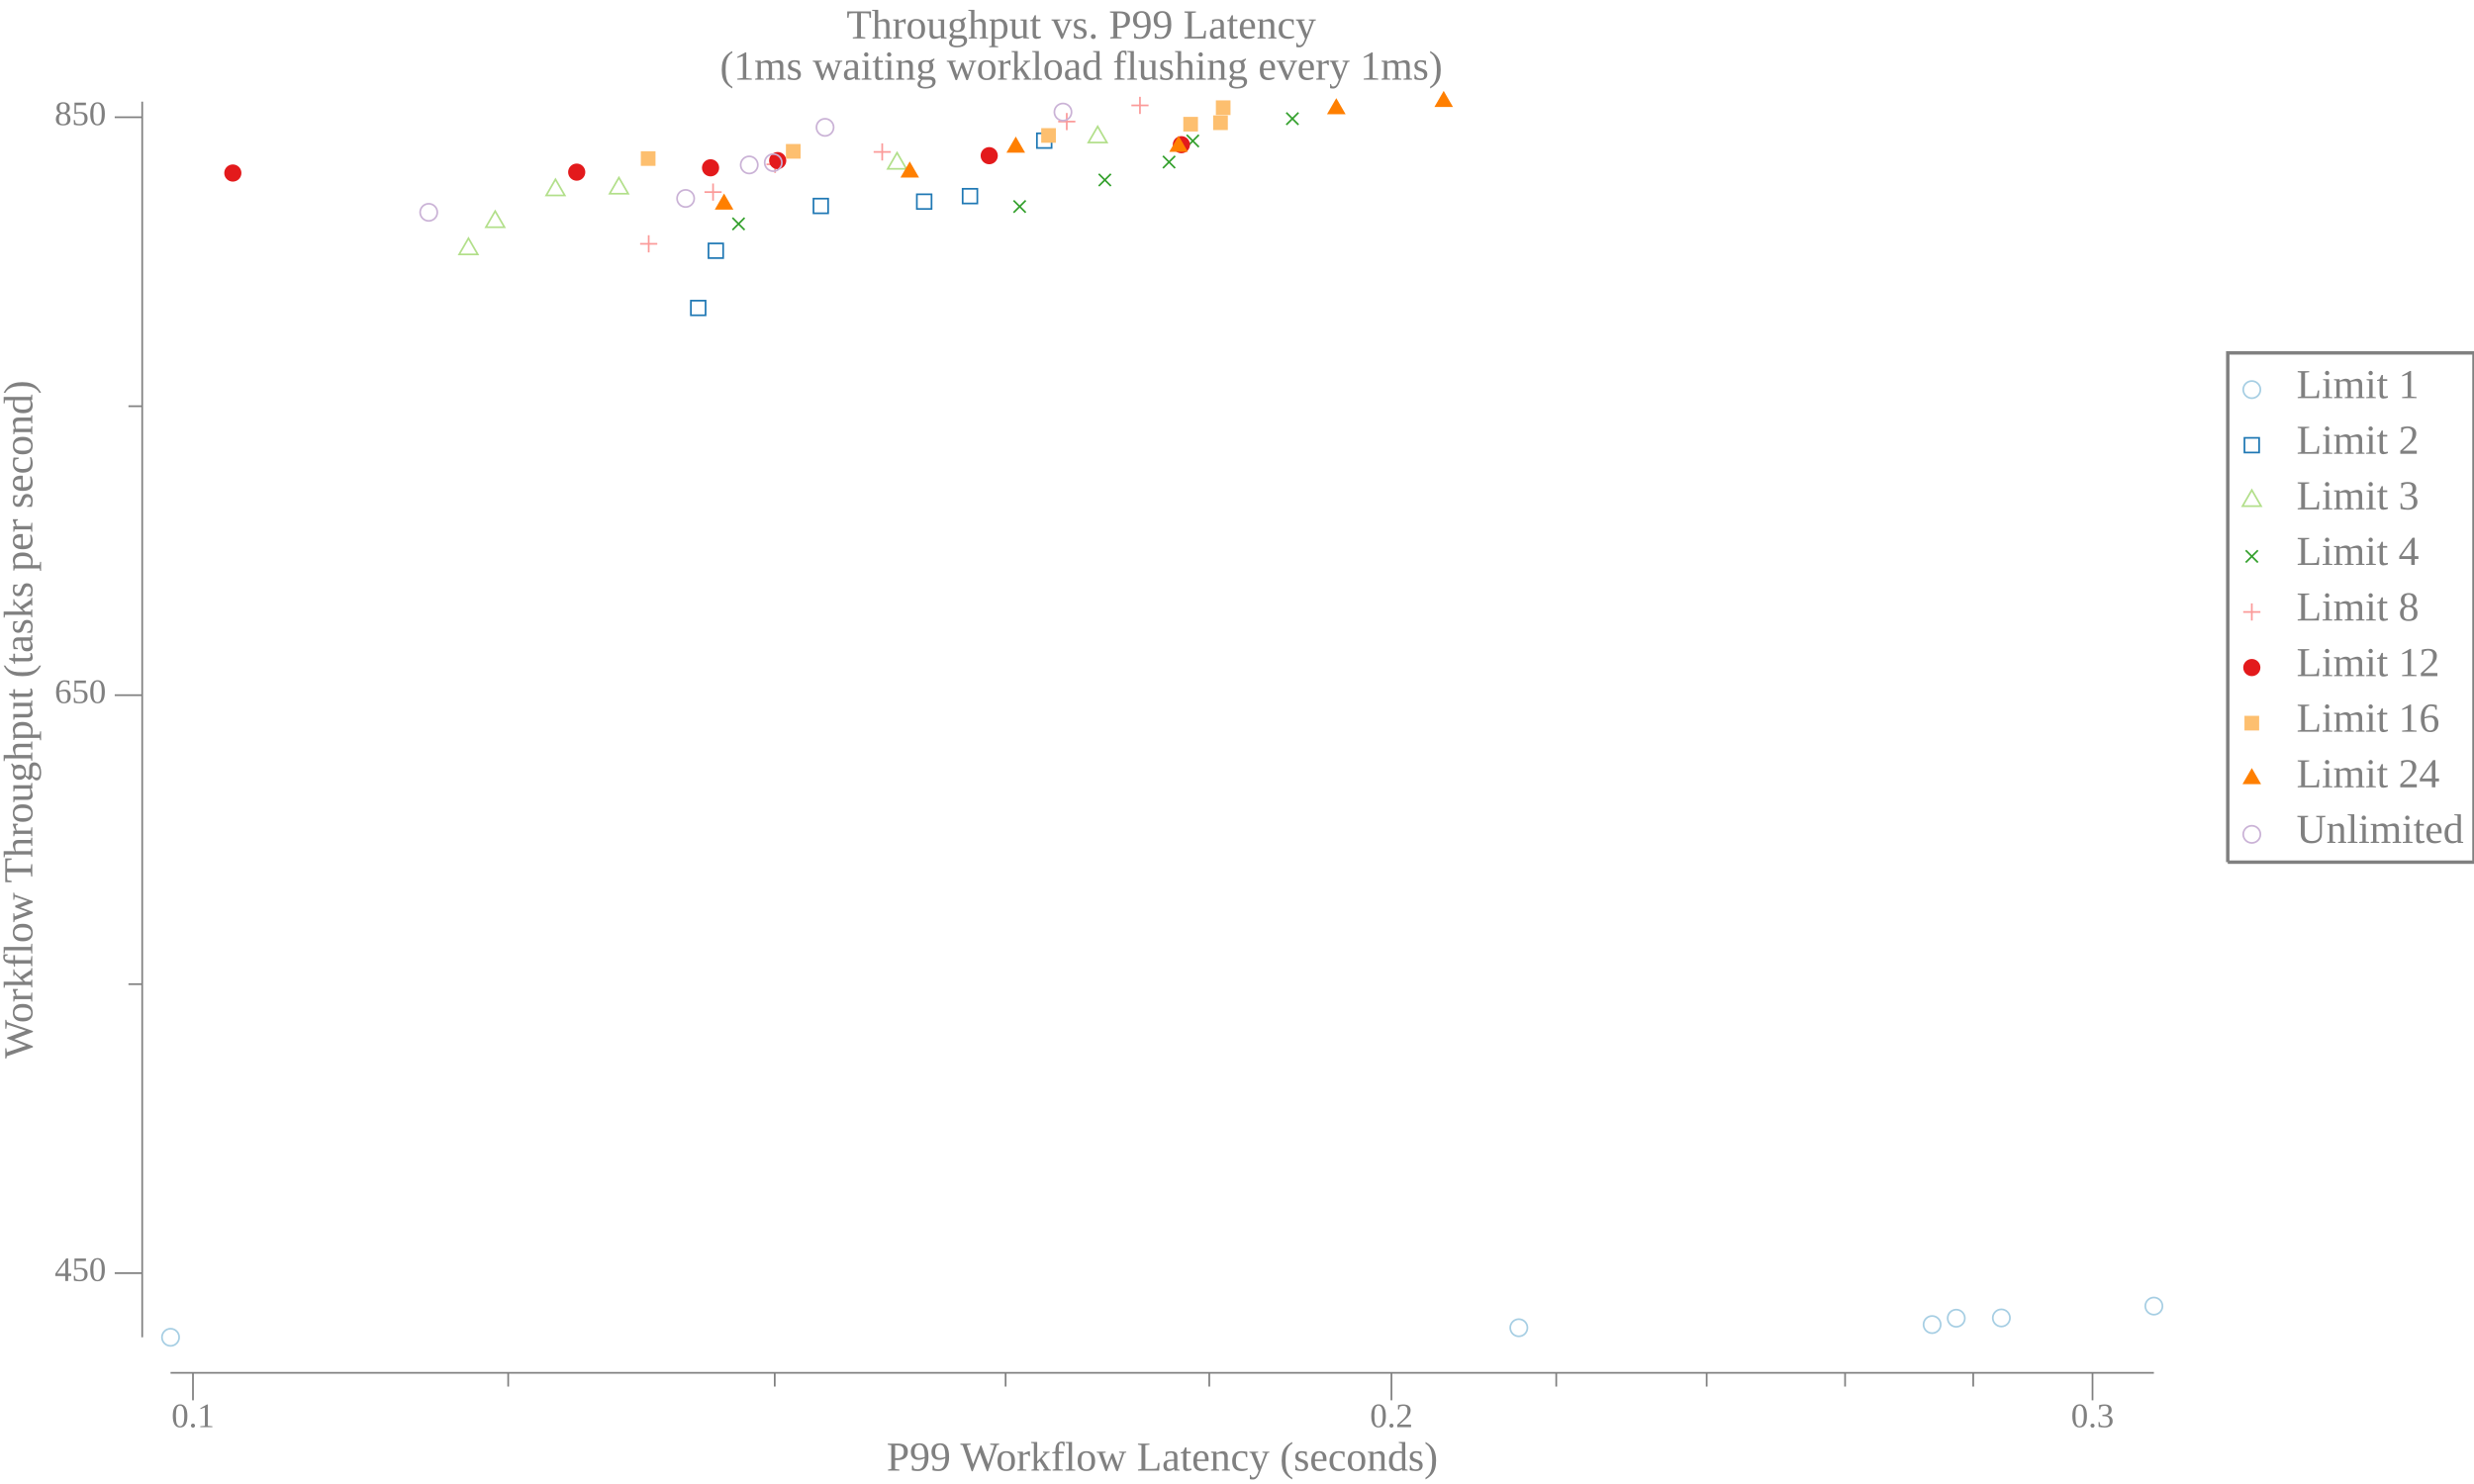
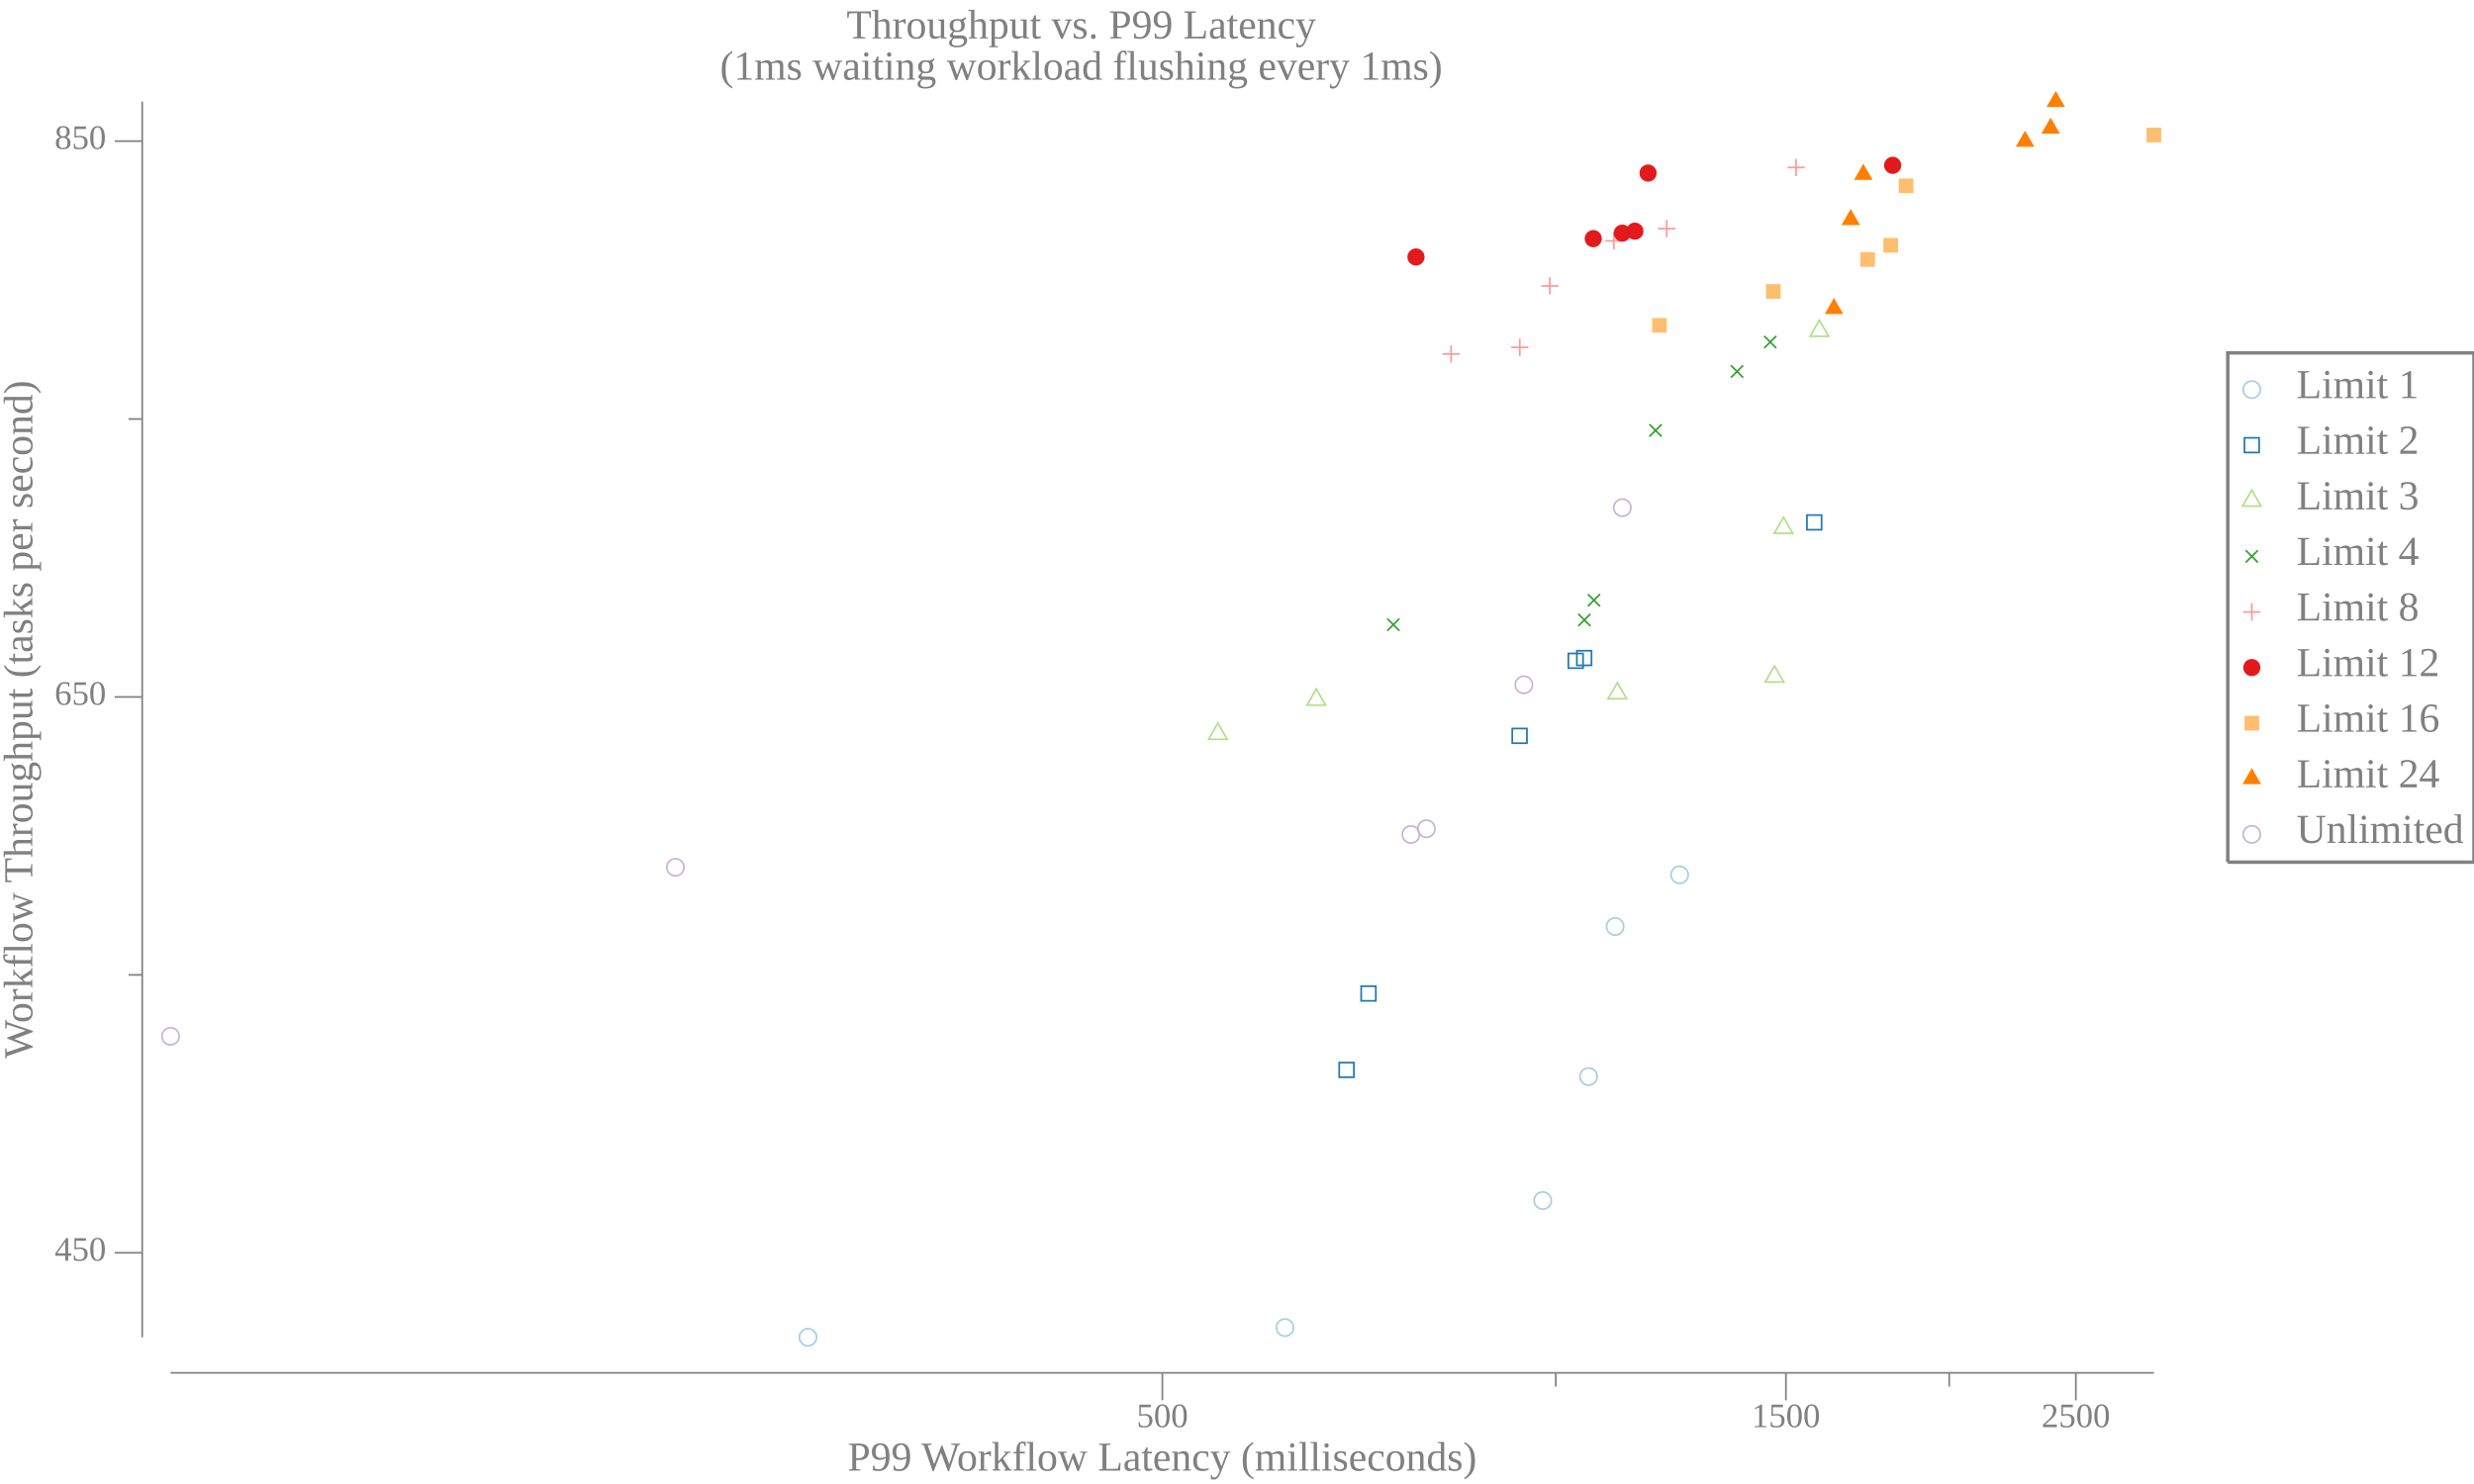
<svg xmlns="http://www.w3.org/2000/svg" width="720pt" height="432pt" viewBox="0 0 720 432">
  <g transform="scale(1, -1) translate(0, -432)">
    <path d="M657.84,318.58A2.5,2.5 0 1 1 652.84,318.58A2.5,2.5 0 1 1 657.84,318.58Z" style="fill:none;stroke:#A6CEE3;stroke-width:0.5" />
    <text x="668.34" y="-316.1" transform="scale(1, -1)" style="font-family:Liberation Serif;font-variant:normal;font-weight:normal;font-style:normal;font-size:12px;fill:#808080">Limit 1</text>
    <path d="M653.2,300.27L657.47,300.27L657.47,304.54L653.2,304.54Z" style="fill:none;stroke:#1F78B4;stroke-width:0.5" />
    <text x="668.34" y="-299.91" transform="scale(1, -1)" style="font-family:Liberation Serif;font-variant:normal;font-weight:normal;font-style:normal;font-size:12px;fill:#808080">Limit 2</text>
    <path d="M655.34,289.34L652.63,284.66L658.04,284.66Z" style="fill:none;stroke:#B2DF8A;stroke-width:0.5" />
    <text x="668.34" y="-283.73" transform="scale(1, -1)" style="font-family:Liberation Serif;font-variant:normal;font-weight:normal;font-style:normal;font-size:12px;fill:#808080">Limit 3</text>
    <path d="M653.57,268.27L657.11,271.8" style="fill:none;stroke:#33A02C;stroke-width:0.5" />
    <path d="M653.57,271.8L657.11,268.27" style="fill:none;stroke:#33A02C;stroke-width:0.5" />
    <text x="668.34" y="-267.55" transform="scale(1, -1)" style="font-family:Liberation Serif;font-variant:normal;font-weight:normal;font-style:normal;font-size:12px;fill:#808080">Limit 4</text>
    <path d="M655.34,256.35L655.34,251.35" style="fill:none;stroke:#FB9A99;stroke-width:0.5" />
    <path d="M652.84,253.85L657.84,253.85" style="fill:none;stroke:#FB9A99;stroke-width:0.5" />
    <text x="668.34" y="-251.36" transform="scale(1, -1)" style="font-family:Liberation Serif;font-variant:normal;font-weight:normal;font-style:normal;font-size:12px;fill:#808080">Limit 8</text>
    <path d="M657.84,237.67A2.5,2.5 0 1 1 652.84,237.67A2.5,2.5 0 1 1 657.84,237.67Z" style="fill:#E31A1C" />
    <text x="668.34" y="-235.18" transform="scale(1, -1)" style="font-family:Liberation Serif;font-variant:normal;font-weight:normal;font-style:normal;font-size:12px;fill:#808080">Limit 12</text>
    <path d="M653.2,219.35L657.47,219.35L657.47,223.62L653.2,223.62Z" style="fill:#FDBF6F" />
    <text x="668.34" y="-219" transform="scale(1, -1)" style="font-family:Liberation Serif;font-variant:normal;font-weight:normal;font-style:normal;font-size:12px;fill:#808080">Limit 16</text>
    <path d="M655.34,208.42L652.63,203.74L658.04,203.74Z" style="fill:#FF7F00" />
    <text x="668.34" y="-202.81" transform="scale(1, -1)" style="font-family:Liberation Serif;font-variant:normal;font-weight:normal;font-style:normal;font-size:12px;fill:#808080">Limit 24</text>
    <path d="M657.84,189.12A2.5,2.5 0 1 1 652.84,189.12A2.5,2.5 0 1 1 657.84,189.12Z" style="fill:none;stroke:#CAB2D6;stroke-width:0.5" />
    <text x="668.34" y="-186.63" transform="scale(1, -1)" style="font-family:Liberation Serif;font-variant:normal;font-weight:normal;font-style:normal;font-size:12px;fill:#808080">Unlimited</text>
    <path d="M648.34,181.02L648.34,329.27L720,329.27L720,181.02L648.34,181.02" style="fill:none;stroke:#808080" />
    <path d="M0,0L629.34,0L629.34,432L0,432Z" style="fill:#-8000000000000000-8000000000000000-8000000000000000;fill-opacity:0" />
    <text x="246.35" y="-420.81" transform="scale(1, -1)" style="font-family:Liberation Serif;font-variant:normal;font-weight:normal;font-style:normal;font-size:12px;fill:#808080">Throughput vs. P99 Latency</text>
    <text x="209.52" y="-408.81" transform="scale(1, -1)" style="font-family:Liberation Serif;font-variant:normal;font-weight:normal;font-style:normal;font-size:12px;fill:#808080">(1ms waiting workload flushing every 1ms)</text>
-     <text x="258.02" y="-3.902" transform="scale(1, -1)" style="font-family:Liberation Serif;font-variant:normal;font-weight:normal;font-style:normal;font-size:12px;fill:#808080">P99 Workflow Latency (seconds)</text>
-     <text x="49.912" y="-16.541" transform="scale(1, -1)" style="font-family:Liberation Serif;font-variant:normal;font-weight:normal;font-style:normal;font-size:10px;fill:#808080">0.1</text>
-     <text x="398.7" y="-16.541" transform="scale(1, -1)" style="font-family:Liberation Serif;font-variant:normal;font-weight:normal;font-style:normal;font-size:10px;fill:#808080">0.2</text>
-     <text x="602.73" y="-16.541" transform="scale(1, -1)" style="font-family:Liberation Serif;font-variant:normal;font-weight:normal;font-style:normal;font-size:10px;fill:#808080">0.3</text>
-     <path d="M56.162,24.363L56.162,32.363" style="fill:none;stroke:#808080;stroke-width:0.5" />
-     <path d="M404.95,24.363L404.95,32.363" style="fill:none;stroke:#808080;stroke-width:0.5" />
-     <path d="M608.98,24.363L608.98,32.363" style="fill:none;stroke:#808080;stroke-width:0.5" />
-     <path d="M147.9,28.363L147.9,32.363" style="fill:none;stroke:#808080;stroke-width:0.5" />
-     <path d="M225.47,28.363L225.47,32.363" style="fill:none;stroke:#808080;stroke-width:0.5" />
-     <path d="M292.66,28.363L292.66,32.363" style="fill:none;stroke:#808080;stroke-width:0.5" />
-     <path d="M351.93,28.363L351.93,32.363" style="fill:none;stroke:#808080;stroke-width:0.5" />
-     <path d="M452.91,28.363L452.91,32.363" style="fill:none;stroke:#808080;stroke-width:0.5" />
-     <path d="M496.69,28.363L496.69,32.363" style="fill:none;stroke:#808080;stroke-width:0.5" />
-     <path d="M536.97,28.363L536.97,32.363" style="fill:none;stroke:#808080;stroke-width:0.5" />
-     <path d="M574.26,28.363L574.26,32.363" style="fill:none;stroke:#808080;stroke-width:0.5" />
+     <text x="246.68" y="-3.902" transform="scale(1, -1)" style="font-family:Liberation Serif;font-variant:normal;font-weight:normal;font-style:normal;font-size:12px;fill:#808080">P99 Workflow Latency (milliseconds)</text>
+     <text x="330.78" y="-16.541" transform="scale(1, -1)" style="font-family:Liberation Serif;font-variant:normal;font-weight:normal;font-style:normal;font-size:10px;fill:#808080">500</text>
+     <text x="509.75" y="-16.541" transform="scale(1, -1)" style="font-family:Liberation Serif;font-variant:normal;font-weight:normal;font-style:normal;font-size:10px;fill:#808080">1500</text>
+     <text x="594.13" y="-16.541" transform="scale(1, -1)" style="font-family:Liberation Serif;font-variant:normal;font-weight:normal;font-style:normal;font-size:10px;fill:#808080">2500</text>
+     <path d="M338.28,24.363L338.28,32.363" style="fill:none;stroke:#808080;stroke-width:0.5" />
+     <path d="M519.75,24.363L519.75,32.363" style="fill:none;stroke:#808080;stroke-width:0.5" />
+     <path d="M604.13,24.363L604.13,32.363" style="fill:none;stroke:#808080;stroke-width:0.5" />
+     <path d="M452.78,28.363L452.78,32.363" style="fill:none;stroke:#808080;stroke-width:0.5" />
+     <path d="M567.27,28.363L567.27,32.363" style="fill:none;stroke:#808080;stroke-width:0.5" />
    <path d="M49.635,32.363L626.84,32.363" style="fill:none;stroke:#808080;stroke-width:0.5" />
    <g transform="rotate(90)">
      <text x="123.84" y="9.387" transform="scale(1, -1)" style="font-family:Liberation Serif;font-variant:normal;font-weight:normal;font-style:normal;font-size:12px;fill:#808080">Workflow Throughput (tasks per second)</text>
    </g>
-     <text x="15.885" y="-59.099" transform="scale(1, -1)" style="font-family:Liberation Serif;font-variant:normal;font-weight:normal;font-style:normal;font-size:10px;fill:#808080">450</text>
-     <text x="15.885" y="-227.34" transform="scale(1, -1)" style="font-family:Liberation Serif;font-variant:normal;font-weight:normal;font-style:normal;font-size:10px;fill:#808080">650</text>
-     <text x="15.885" y="-395.58" transform="scale(1, -1)" style="font-family:Liberation Serif;font-variant:normal;font-weight:normal;font-style:normal;font-size:10px;fill:#808080">850</text>
-     <path d="M33.385,61.384L41.385,61.384" style="fill:none;stroke:#808080;stroke-width:0.5" />
-     <path d="M33.385,229.63L41.385,229.63" style="fill:none;stroke:#808080;stroke-width:0.5" />
-     <path d="M33.385,397.87L41.385,397.87" style="fill:none;stroke:#808080;stroke-width:0.5" />
-     <path d="M37.385,145.51L41.385,145.51" style="fill:none;stroke:#808080;stroke-width:0.5" />
-     <path d="M37.385,313.75L41.385,313.75" style="fill:none;stroke:#808080;stroke-width:0.5" />
+     <text x="15.885" y="-65.019" transform="scale(1, -1)" style="font-family:Liberation Serif;font-variant:normal;font-weight:normal;font-style:normal;font-size:10px;fill:#808080">450</text>
+     <text x="15.885" y="-226.83" transform="scale(1, -1)" style="font-family:Liberation Serif;font-variant:normal;font-weight:normal;font-style:normal;font-size:10px;fill:#808080">650</text>
+     <text x="15.885" y="-388.64" transform="scale(1, -1)" style="font-family:Liberation Serif;font-variant:normal;font-weight:normal;font-style:normal;font-size:10px;fill:#808080">850</text>
+     <path d="M33.385,67.304L41.385,67.304" style="fill:none;stroke:#808080;stroke-width:0.5" />
+     <path d="M33.385,229.11L41.385,229.11" style="fill:none;stroke:#808080;stroke-width:0.5" />
+     <path d="M33.385,390.92L41.385,390.92" style="fill:none;stroke:#808080;stroke-width:0.5" />
+     <path d="M37.385,148.21L41.385,148.21" style="fill:none;stroke:#808080;stroke-width:0.5" />
+     <path d="M37.385,310.02L41.385,310.02" style="fill:none;stroke:#808080;stroke-width:0.5" />
    <path d="M41.385,42.709L41.385,402.41" style="fill:none;stroke:#808080;stroke-width:0.5" />
-     <path d="M52.135,42.709A2.5,2.5 0 1 1 47.135,42.709A2.5,2.5 0 1 1 52.135,42.709Z" style="fill:none;stroke:#A6CEE3;stroke-width:0.5" />
-     <path d="M444.52,45.485A2.5,2.5 0 1 1 439.52,45.485A2.5,2.5 0 1 1 444.52,45.485Z" style="fill:none;stroke:#A6CEE3;stroke-width:0.5" />
-     <path d="M564.8,46.41A2.5,2.5 0 1 1 559.8,46.41A2.5,2.5 0 1 1 564.8,46.41Z" style="fill:none;stroke:#A6CEE3;stroke-width:0.5" />
-     <path d="M571.82,48.261A2.5,2.5 0 1 1 566.82,48.261A2.5,2.5 0 1 1 571.82,48.261Z" style="fill:none;stroke:#A6CEE3;stroke-width:0.5" />
-     <path d="M584.95,48.345A2.5,2.5 0 1 1 579.95,48.345A2.5,2.5 0 1 1 584.95,48.345Z" style="fill:none;stroke:#A6CEE3;stroke-width:0.5" />
-     <path d="M629.34,51.794A2.5,2.5 0 1 1 624.34,51.794A2.5,2.5 0 1 1 629.34,51.794Z" style="fill:none;stroke:#A6CEE3;stroke-width:0.5" />
-     <path d="M201.07,340.22L205.34,340.22L205.34,344.48L201.07,344.48Z" style="fill:none;stroke:#1F78B4;stroke-width:0.5" />
-     <path d="M206.19,356.87L210.46,356.87L210.46,361.14L206.19,361.14Z" style="fill:none;stroke:#1F78B4;stroke-width:0.5" />
-     <path d="M236.75,369.91L241.01,369.91L241.01,374.18L236.75,374.18Z" style="fill:none;stroke:#1F78B4;stroke-width:0.5" />
-     <path d="M266.83,371.17L271.1,371.17L271.1,375.44L266.83,375.44Z" style="fill:none;stroke:#1F78B4;stroke-width:0.5" />
-     <path d="M280.16,372.77L284.43,372.77L284.43,377.04L280.16,377.04Z" style="fill:none;stroke:#1F78B4;stroke-width:0.5" />
-     <path d="M301.77,388.92L306.04,388.92L306.04,393.19L301.77,393.19Z" style="fill:none;stroke:#1F78B4;stroke-width:0.5" />
-     <path d="M136.34,362.64L133.63,357.95L139.04,357.95Z" style="fill:none;stroke:#B2DF8A;stroke-width:0.5" />
-     <path d="M144.11,370.54L141.41,365.86L146.82,365.86Z" style="fill:none;stroke:#B2DF8A;stroke-width:0.5" />
-     <path d="M161.66,379.8L158.96,375.11L164.37,375.11Z" style="fill:none;stroke:#B2DF8A;stroke-width:0.5" />
-     <path d="M180.12,380.3L177.42,375.61L182.83,375.61Z" style="fill:none;stroke:#B2DF8A;stroke-width:0.5" />
-     <path d="M261.07,387.54L258.36,382.85L263.77,382.85Z" style="fill:none;stroke:#B2DF8A;stroke-width:0.5" />
-     <path d="M319.45,395.19L316.74,390.5L322.15,390.5Z" style="fill:none;stroke:#B2DF8A;stroke-width:0.5" />
-     <path d="M213.17,365.06L216.7,368.6" style="fill:none;stroke:#33A02C;stroke-width:0.5" />
-     <path d="M213.17,368.6L216.7,365.06" style="fill:none;stroke:#33A02C;stroke-width:0.5" />
-     <path d="M294.98,370.11L298.51,373.64" style="fill:none;stroke:#33A02C;stroke-width:0.5" />
-     <path d="M294.98,373.64L298.51,370.11" style="fill:none;stroke:#33A02C;stroke-width:0.5" />
-     <path d="M319.77,377.85L323.3,381.38" style="fill:none;stroke:#33A02C;stroke-width:0.5" />
-     <path d="M319.77,381.38L323.3,377.85" style="fill:none;stroke:#33A02C;stroke-width:0.5" />
-     <path d="M338.45,383.06L341.99,386.6" style="fill:none;stroke:#33A02C;stroke-width:0.5" />
-     <path d="M338.45,386.6L341.99,383.06" style="fill:none;stroke:#33A02C;stroke-width:0.5" />
-     <path d="M345.36,389.2L348.9,392.74" style="fill:none;stroke:#33A02C;stroke-width:0.5" />
-     <path d="M345.36,392.74L348.9,389.2" style="fill:none;stroke:#33A02C;stroke-width:0.5" />
-     <path d="M374.35,395.68L377.89,399.22" style="fill:none;stroke:#33A02C;stroke-width:0.5" />
-     <path d="M374.35,399.22L377.89,395.68" style="fill:none;stroke:#33A02C;stroke-width:0.5" />
-     <path d="M188.79,363.52L188.79,358.52" style="fill:none;stroke:#FB9A99;stroke-width:0.5" />
-     <path d="M186.29,361.02L191.29,361.02" style="fill:none;stroke:#FB9A99;stroke-width:0.5" />
-     <path d="M207.52,378.58L207.52,373.58" style="fill:none;stroke:#FB9A99;stroke-width:0.5" />
-     <path d="M205.02,376.08L210.02,376.08" style="fill:none;stroke:#FB9A99;stroke-width:0.5" />
-     <path d="M225.57,386.66L225.57,381.66" style="fill:none;stroke:#FB9A99;stroke-width:0.5" />
-     <path d="M223.07,384.16L228.07,384.16" style="fill:none;stroke:#FB9A99;stroke-width:0.5" />
-     <path d="M256.75,390.27L256.75,385.27" style="fill:none;stroke:#FB9A99;stroke-width:0.5" />
-     <path d="M254.25,387.77L259.25,387.77" style="fill:none;stroke:#FB9A99;stroke-width:0.5" />
-     <path d="M310.46,399.11L310.46,394.11" style="fill:none;stroke:#FB9A99;stroke-width:0.5" />
-     <path d="M307.96,396.61L312.96,396.61" style="fill:none;stroke:#FB9A99;stroke-width:0.5" />
-     <path d="M331.76,403.82L331.76,398.82" style="fill:none;stroke:#FB9A99;stroke-width:0.5" />
-     <path d="M329.26,401.32L334.26,401.32" style="fill:none;stroke:#FB9A99;stroke-width:0.5" />
-     <path d="M70.261,381.63A2.5,2.5 0 1 1 65.261,381.63A2.5,2.5 0 1 1 70.261,381.63Z" style="fill:#E31A1C" />
-     <path d="M170.34,381.89A2.5,2.5 0 1 1 165.34,381.89A2.5,2.5 0 1 1 170.34,381.89Z" style="fill:#E31A1C" />
-     <path d="M209.29,383.15A2.5,2.5 0 1 1 204.29,383.15A2.5,2.5 0 1 1 209.29,383.15Z" style="fill:#E31A1C" />
-     <path d="M228.83,385.25A2.5,2.5 0 1 1 223.83,385.25A2.5,2.5 0 1 1 228.83,385.25Z" style="fill:#E31A1C" />
-     <path d="M290.39,386.68A2.5,2.5 0 1 1 285.39,386.68A2.5,2.5 0 1 1 290.39,386.68Z" style="fill:#E31A1C" />
-     <path d="M346.31,389.88A2.5,2.5 0 1 1 341.31,389.88A2.5,2.5 0 1 1 346.31,389.88Z" style="fill:#E31A1C" />
-     <path d="M186.5,383.71L190.77,383.71L190.77,387.97L186.5,387.97Z" style="fill:#FDBF6F" />
-     <path d="M228.72,385.81L232.99,385.81L232.99,390.08L228.72,390.08Z" style="fill:#FDBF6F" />
-     <path d="M303.02,390.44L307.29,390.44L307.29,394.7L303.02,394.7Z" style="fill:#FDBF6F" />
-     <path d="M344.37,393.72L348.64,393.72L348.64,397.98L344.37,397.98Z" style="fill:#FDBF6F" />
-     <path d="M353.06,394.14L357.33,394.14L357.33,398.41L353.06,398.41Z" style="fill:#FDBF6F" />
-     <path d="M353.85,398.51L358.11,398.51L358.11,402.78L353.85,402.78Z" style="fill:#FDBF6F" />
-     <path d="M210.72,375.67L208.02,370.99L213.43,370.99Z" style="fill:#FF7F00" />
-     <path d="M264.76,385.01L262.06,380.32L267.47,380.32Z" style="fill:#FF7F00" />
-     <path d="M295.62,392.25L292.91,387.56L298.33,387.56Z" style="fill:#FF7F00" />
-     <path d="M343,392.5L340.29,387.81L345.7,387.81Z" style="fill:#FF7F00" />
-     <path d="M388.9,403.43L386.19,398.75L391.61,398.75Z" style="fill:#FF7F00" />
-     <path d="M420.15,405.54L417.45,400.85L422.86,400.85Z" style="fill:#FF7F00" />
-     <path d="M127.27,370.19A2.5,2.5 0 1 1 122.27,370.19A2.5,2.5 0 1 1 127.27,370.19Z" style="fill:none;stroke:#CAB2D6;stroke-width:0.5" />
-     <path d="M202.04,374.23A2.5,2.5 0 1 1 197.04,374.23A2.5,2.5 0 1 1 202.04,374.23Z" style="fill:none;stroke:#CAB2D6;stroke-width:0.5" />
-     <path d="M220.55,383.99A2.5,2.5 0 1 1 215.55,383.99A2.5,2.5 0 1 1 220.55,383.99Z" style="fill:none;stroke:#CAB2D6;stroke-width:0.5" />
-     <path d="M227.54,384.66A2.5,2.5 0 1 1 222.54,384.66A2.5,2.5 0 1 1 227.54,384.66Z" style="fill:none;stroke:#CAB2D6;stroke-width:0.5" />
-     <path d="M242.61,394.93A2.5,2.5 0 1 1 237.61,394.93A2.5,2.5 0 1 1 242.61,394.93Z" style="fill:none;stroke:#CAB2D6;stroke-width:0.5" />
-     <path d="M311.85,399.38A2.5,2.5 0 1 1 306.85,399.38A2.5,2.5 0 1 1 311.85,399.38Z" style="fill:none;stroke:#CAB2D6;stroke-width:0.5" />
+     <path d="M237.64,42.709A2.5,2.5 0 1 1 232.64,42.709A2.5,2.5 0 1 1 237.64,42.709Z" style="fill:none;stroke:#A6CEE3;stroke-width:0.5" />
+     <path d="M376.46,45.541A2.5,2.5 0 1 1 371.46,45.541A2.5,2.5 0 1 1 376.46,45.541Z" style="fill:none;stroke:#A6CEE3;stroke-width:0.5" />
+     <path d="M451.48,82.514A2.5,2.5 0 1 1 446.48,82.514A2.5,2.5 0 1 1 451.48,82.514Z" style="fill:none;stroke:#A6CEE3;stroke-width:0.5" />
+     <path d="M464.82,118.6A2.5,2.5 0 1 1 459.82,118.6A2.5,2.5 0 1 1 464.82,118.6Z" style="fill:none;stroke:#A6CEE3;stroke-width:0.5" />
+     <path d="M472.55,162.29A2.5,2.5 0 1 1 467.55,162.29A2.5,2.5 0 1 1 472.55,162.29Z" style="fill:none;stroke:#A6CEE3;stroke-width:0.5" />
+     <path d="M491.31,177.33A2.5,2.5 0 1 1 486.31,177.33A2.5,2.5 0 1 1 491.31,177.33Z" style="fill:none;stroke:#A6CEE3;stroke-width:0.5" />
+     <path d="M389.75,118.41L394.02,118.41L394.02,122.67L389.75,122.67Z" style="fill:none;stroke:#1F78B4;stroke-width:0.5" />
+     <path d="M396.14,140.65L400.4,140.65L400.4,144.92L396.14,144.92Z" style="fill:none;stroke:#1F78B4;stroke-width:0.5" />
+     <path d="M440.11,215.65L444.38,215.65L444.38,219.92L440.11,219.92Z" style="fill:none;stroke:#1F78B4;stroke-width:0.5" />
+     <path d="M456.44,237.5L460.71,237.5L460.71,241.77L456.44,241.77Z" style="fill:none;stroke:#1F78B4;stroke-width:0.5" />
+     <path d="M458.91,238.31L463.17,238.31L463.17,242.57L458.91,242.57Z" style="fill:none;stroke:#1F78B4;stroke-width:0.5" />
+     <path d="M525.87,277.79L530.13,277.79L530.13,282.06L525.87,282.06Z" style="fill:none;stroke:#1F78B4;stroke-width:0.5" />
+     <path d="M354.42,221.48L351.71,216.79L357.13,216.79Z" style="fill:none;stroke:#B2DF8A;stroke-width:0.5" />
+     <path d="M383.08,231.43L380.38,226.74L385.79,226.74Z" style="fill:none;stroke:#B2DF8A;stroke-width:0.5" />
+     <path d="M470.7,233.29L467.99,228.6L473.41,228.6Z" style="fill:none;stroke:#B2DF8A;stroke-width:0.5" />
+     <path d="M516.42,238.14L513.72,233.46L519.13,233.46Z" style="fill:none;stroke:#B2DF8A;stroke-width:0.5" />
+     <path d="M519.05,281.43L516.34,276.74L521.76,276.74Z" style="fill:none;stroke:#B2DF8A;stroke-width:0.5" />
+     <path d="M529.47,338.79L526.77,334.1L532.18,334.1Z" style="fill:none;stroke:#B2DF8A;stroke-width:0.5" />
+     <path d="M403.73,248.38L407.27,251.92" style="fill:none;stroke:#33A02C;stroke-width:0.5" />
+     <path d="M403.73,251.92L407.27,248.38" style="fill:none;stroke:#33A02C;stroke-width:0.5" />
+     <path d="M459.32,249.76L462.86,253.29" style="fill:none;stroke:#33A02C;stroke-width:0.5" />
+     <path d="M459.32,253.29L462.86,249.76" style="fill:none;stroke:#33A02C;stroke-width:0.5" />
+     <path d="M462.12,255.5L465.65,259.04" style="fill:none;stroke:#33A02C;stroke-width:0.5" />
+     <path d="M462.12,259.04L465.65,255.5" style="fill:none;stroke:#33A02C;stroke-width:0.5" />
+     <path d="M480.03,304.93L483.57,308.47" style="fill:none;stroke:#33A02C;stroke-width:0.5" />
+     <path d="M480.03,308.47L483.57,304.93" style="fill:none;stroke:#33A02C;stroke-width:0.5" />
+     <path d="M503.75,322.09L507.29,325.62" style="fill:none;stroke:#33A02C;stroke-width:0.5" />
+     <path d="M503.75,325.62L507.29,322.09" style="fill:none;stroke:#33A02C;stroke-width:0.5" />
+     <path d="M513.42,330.66L516.95,334.2" style="fill:none;stroke:#33A02C;stroke-width:0.5" />
+     <path d="M513.42,334.2L516.95,330.66" style="fill:none;stroke:#33A02C;stroke-width:0.5" />
+     <path d="M422.3,331.45L422.3,326.45" style="fill:none;stroke:#FB9A99;stroke-width:0.5" />
+     <path d="M419.8,328.95L424.8,328.95" style="fill:none;stroke:#FB9A99;stroke-width:0.5" />
+     <path d="M442.3,333.39L442.3,328.39" style="fill:none;stroke:#FB9A99;stroke-width:0.5" />
+     <path d="M439.8,330.89L444.8,330.89" style="fill:none;stroke:#FB9A99;stroke-width:0.5" />
+     <path d="M451.04,351.27L451.04,346.27" style="fill:none;stroke:#FB9A99;stroke-width:0.5" />
+     <path d="M448.54,348.77L453.54,348.77" style="fill:none;stroke:#FB9A99;stroke-width:0.5" />
+     <path d="M469.69,364.38L469.69,359.38" style="fill:none;stroke:#FB9A99;stroke-width:0.5" />
+     <path d="M467.19,361.88L472.19,361.88" style="fill:none;stroke:#FB9A99;stroke-width:0.5" />
+     <path d="M485.06,367.94L485.06,362.94" style="fill:none;stroke:#FB9A99;stroke-width:0.5" />
+     <path d="M482.56,365.44L487.56,365.44" style="fill:none;stroke:#FB9A99;stroke-width:0.5" />
+     <path d="M522.71,385.74L522.71,380.74" style="fill:none;stroke:#FB9A99;stroke-width:0.5" />
+     <path d="M520.21,383.24L525.21,383.24" style="fill:none;stroke:#FB9A99;stroke-width:0.5" />
+     <path d="M414.59,357.19A2.5,2.5 0 1 1 409.59,357.19A2.5,2.5 0 1 1 414.59,357.19Z" style="fill:#E31A1C" />
+     <path d="M466.18,362.53A2.5,2.5 0 1 1 461.18,362.53A2.5,2.5 0 1 1 466.18,362.53Z" style="fill:#E31A1C" />
+     <path d="M474.63,364.14A2.5,2.5 0 1 1 469.63,364.14A2.5,2.5 0 1 1 474.63,364.14Z" style="fill:#E31A1C" />
+     <path d="M478.29,364.71A2.5,2.5 0 1 1 473.29,364.71A2.5,2.5 0 1 1 478.29,364.71Z" style="fill:#E31A1C" />
+     <path d="M482.13,381.62A2.5,2.5 0 1 1 477.13,381.62A2.5,2.5 0 1 1 482.13,381.62Z" style="fill:#E31A1C" />
+     <path d="M553.32,383.88A2.5,2.5 0 1 1 548.32,383.88A2.5,2.5 0 1 1 553.32,383.88Z" style="fill:#E31A1C" />
+     <path d="M480.81,335.15L485.07,335.15L485.07,339.42L480.81,339.42Z" style="fill:#FDBF6F" />
+     <path d="M513.94,345.02L518.21,345.02L518.21,349.29L513.94,349.29Z" style="fill:#FDBF6F" />
+     <path d="M541.39,354.32L545.66,354.32L545.66,358.59L541.39,358.59Z" style="fill:#FDBF6F" />
+     <path d="M548.12,358.45L552.39,358.45L552.39,362.72L548.12,362.72Z" style="fill:#FDBF6F" />
+     <path d="M552.59,375.76L556.86,375.76L556.86,380.03L552.59,380.03Z" style="fill:#FDBF6F" />
+     <path d="M624.7,390.57L628.97,390.57L628.97,394.84L624.7,394.84Z" style="fill:#FDBF6F" />
+     <path d="M533.73,345.26L531.02,340.58L536.43,340.58Z" style="fill:#FF7F00" />
+     <path d="M538.61,371.15L535.91,366.47L541.32,366.47Z" style="fill:#FF7F00" />
+     <path d="M542.27,384.34L539.57,379.65L544.98,379.65Z" style="fill:#FF7F00" />
+     <path d="M589.35,393.97L586.64,389.28L592.05,389.28Z" style="fill:#FF7F00" />
+     <path d="M596.78,397.77L594.07,393.08L599.49,393.08Z" style="fill:#FF7F00" />
+     <path d="M598.29,405.54L595.58,400.85L600.99,400.85Z" style="fill:#FF7F00" />
+     <path d="M52.135,130.33A2.5,2.5 0 1 1 47.135,130.33A2.5,2.5 0 1 1 52.135,130.33Z" style="fill:none;stroke:#CAB2D6;stroke-width:0.5" />
+     <path d="M199.07,179.52A2.5,2.5 0 1 1 194.07,179.52A2.5,2.5 0 1 1 199.07,179.52Z" style="fill:none;stroke:#CAB2D6;stroke-width:0.5" />
+     <path d="M413.12,189.07A2.5,2.5 0 1 1 408.12,189.07A2.5,2.5 0 1 1 413.12,189.07Z" style="fill:none;stroke:#CAB2D6;stroke-width:0.5" />
+     <path d="M417.62,190.76A2.5,2.5 0 1 1 412.62,190.76A2.5,2.5 0 1 1 417.62,190.76Z" style="fill:none;stroke:#CAB2D6;stroke-width:0.5" />
+     <path d="M445.98,232.67A2.5,2.5 0 1 1 440.98,232.67A2.5,2.5 0 1 1 445.98,232.67Z" style="fill:none;stroke:#CAB2D6;stroke-width:0.5" />
+     <path d="M474.64,284.21A2.5,2.5 0 1 1 469.64,284.21A2.5,2.5 0 1 1 474.64,284.21Z" style="fill:none;stroke:#CAB2D6;stroke-width:0.5" />
  </g>
</svg>
